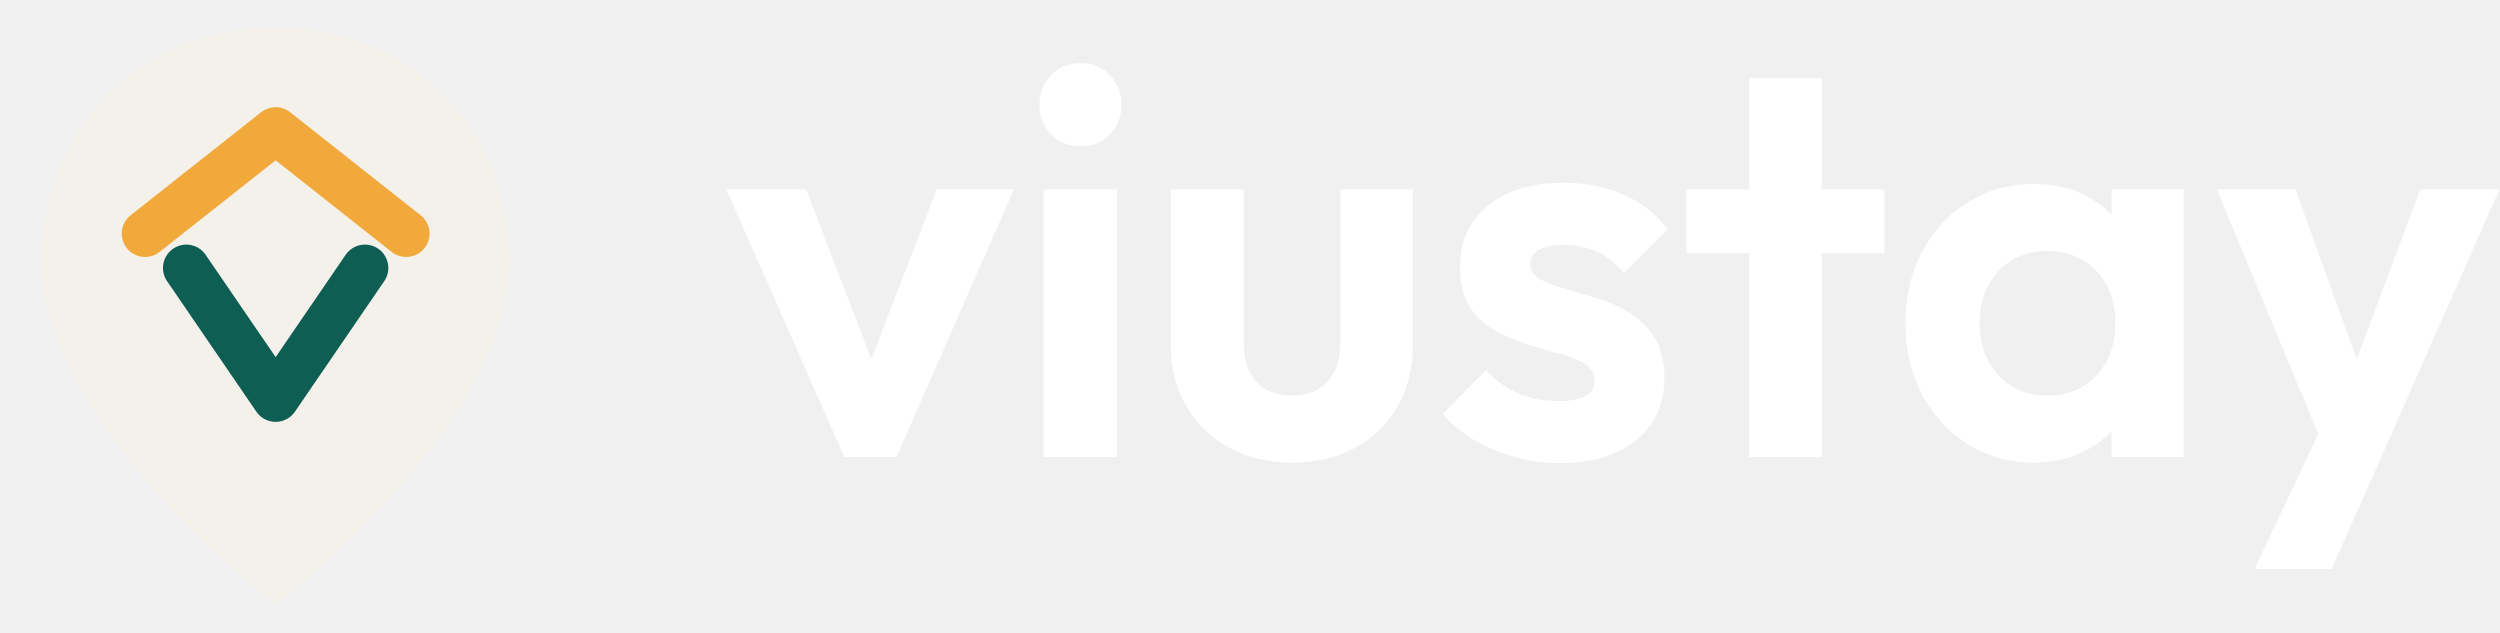
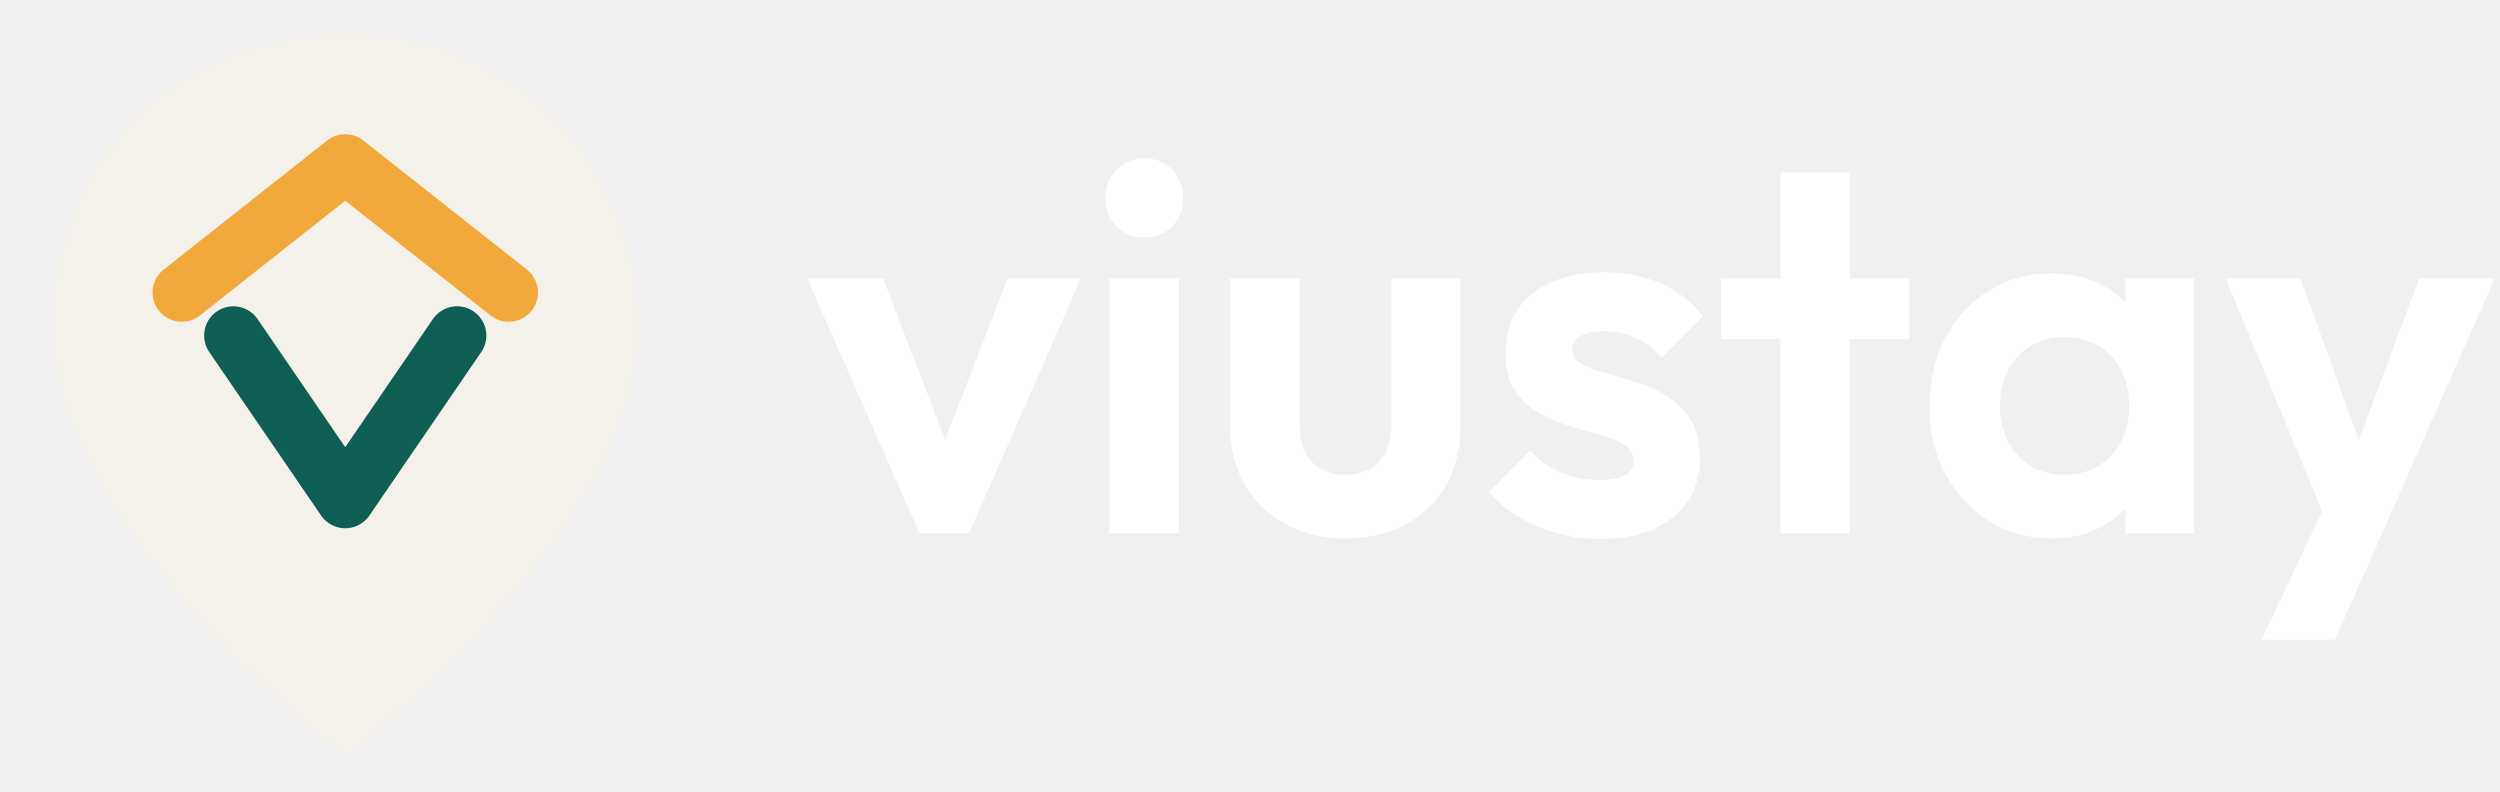
- <svg xmlns="http://www.w3.org/2000/svg" viewBox="0 0 4509 1141" width="1127" height="285">
+ <svg xmlns="http://www.w3.org/2000/svg" viewBox="0 0 3600 1141" width="900" height="285">
  <g transform="scale(24.8)">
    <path d="M20 2 C10 2 3 9.5 3 19 C3 31 20 44 20 44 C20 44 37 31 37 19 C37 9.5 30 2 20 2 Z" fill="#F4F1EB" />
    <path d="M10.5 17 L20 9.5 L29.5 17" fill="none" stroke="#F2A93B" stroke-width="3.4" stroke-linecap="round" stroke-linejoin="round" />
    <path d="M13.5 19.5 L20 29 L26.5 19.5" fill="none" stroke="#0E5E54" stroke-width="3.4" stroke-linecap="round" stroke-linejoin="round" />
  </g>
-   <path transform="translate(1307.4,824.9) scale(1,-1)" d="M215 0 2 483H146L299 85H228L382 483H521L309 0Z" fill="#FFFFFF" />
-   <path transform="translate(1824.4,824.9) scale(1,-1)" d="M58 0V483H190V0ZM124 561Q92 561 71.0 582.5Q50 604 50 636Q50 667 71.0 689.0Q92 711 124 711Q157 711 177.5 689.0Q198 667 198 636Q198 604 177.5 582.5Q157 561 124 561Z" fill="#FFFFFF" />
-   <path transform="translate(2066.4,824.9) scale(1,-1)" d="M264 -10Q200 -10 150.5 17.0Q101 44 73.0 92.0Q45 140 45 203V483H177V206Q177 176 187.0 154.5Q197 133 217.0 122.0Q237 111 264 111Q305 111 328.0 136.0Q351 161 351 206V483H482V203Q482 139 454.5 91.0Q427 43 377.5 16.5Q328 -10 264 -10Z" fill="#FFFFFF" />
-   <path transform="translate(2588.4,824.9) scale(1,-1)" d="M224 -11Q183 -11 143.5 0.0Q104 11 71.0 30.5Q38 50 14 78L92 157Q117 129 150.0 115.0Q183 101 223 101Q255 101 271.5 110.0Q288 119 288 137Q288 157 270.5 168.0Q253 179 225.0 186.5Q197 194 166.5 203.5Q136 213 108.0 228.5Q80 244 62.5 271.5Q45 299 45 343Q45 389 67.5 423.0Q90 457 132.0 476.0Q174 495 231 495Q291 495 339.5 474.0Q388 453 420 411L341 332Q319 359 291.5 371.0Q264 383 232 383Q203 383 187.5 374.0Q172 365 172 349Q172 331 189.5 321.0Q207 311 235.0 303.5Q263 296 293.5 286.5Q324 277 351.5 260.0Q379 243 396.5 215.0Q414 187 414 143Q414 72 363.0 30.5Q312 -11 224 -11Z" fill="#FFFFFF" />
-   <path transform="translate(3026.4,824.9) scale(1,-1)" d="M129 0V684H260V0ZM16 368V483H373V368Z" fill="#FFFFFF" />
-   <path transform="translate(3409.4,824.9) scale(1,-1)" d="M260 -10Q194 -10 141.0 23.0Q88 56 58.0 113.0Q28 170 28 241Q28 313 58.0 370.0Q88 427 141.0 460.0Q194 493 260 493Q312 493 353.0 472.0Q394 451 418.5 413.5Q443 376 445 329V155Q443 107 418.5 70.0Q394 33 353.0 11.5Q312 -10 260 -10ZM284 111Q339 111 373.0 147.5Q407 184 407 242Q407 280 391.5 309.5Q376 339 348.5 355.5Q321 372 284 372Q248 372 220.5 355.5Q193 339 177.5 309.5Q162 280 162 242Q162 203 177.5 173.5Q193 144 220.5 127.5Q248 111 284 111ZM400 0V130L421 248L400 364V483H530V0Z" fill="#FFFFFF" />
-   <path transform="translate(3991.4,824.9) scale(1,-1)" d="M210 -4 8 483H150L284 111H236L375 483H518L303 -4ZM76 -202 223 109 303 -4 215 -202Z" fill="#FFFFFF" />
+   <g transform="translate(1160 590) scale(0.76) translate(-1307 -590)">
+     <path transform="translate(1307.4,824.9) scale(1,-1)" d="M215 0 2 483H146L299 85H228L382 483H521L309 0Z" fill="#FFFFFF" />
+     <path transform="translate(1824.4,824.9) scale(1,-1)" d="M58 0V483H190V0ZM124 561Q92 561 71.0 582.5Q50 604 50 636Q50 667 71.0 689.0Q92 711 124 711Q157 711 177.5 689.0Q198 667 198 636Q198 604 177.5 582.5Q157 561 124 561Z" fill="#FFFFFF" />
+     <path transform="translate(2066.4,824.9) scale(1,-1)" d="M264 -10Q200 -10 150.5 17.0Q101 44 73.0 92.0Q45 140 45 203V483H177V206Q177 176 187.0 154.5Q197 133 217.0 122.0Q237 111 264 111Q305 111 328.0 136.0Q351 161 351 206V483H482V203Q482 139 454.5 91.0Q427 43 377.5 16.5Q328 -10 264 -10Z" fill="#FFFFFF" />
+     <path transform="translate(2588.4,824.9) scale(1,-1)" d="M224 -11Q183 -11 143.5 0.0Q104 11 71.0 30.5Q38 50 14 78L92 157Q117 129 150.0 115.0Q183 101 223 101Q255 101 271.5 110.0Q288 119 288 137Q288 157 270.5 168.0Q253 179 225.0 186.5Q197 194 166.5 203.5Q136 213 108.0 228.5Q80 244 62.5 271.5Q45 299 45 343Q45 389 67.5 423.0Q90 457 132.0 476.0Q174 495 231 495Q291 495 339.5 474.0Q388 453 420 411L341 332Q319 359 291.5 371.0Q264 383 232 383Q203 383 187.5 374.0Q172 365 172 349Q172 331 189.5 321.0Q207 311 235.0 303.5Q263 296 293.5 286.5Q324 277 351.5 260.0Q379 243 396.5 215.0Q414 187 414 143Q414 72 363.0 30.5Q312 -11 224 -11Z" fill="#FFFFFF" />
+     <path transform="translate(3026.4,824.9) scale(1,-1)" d="M129 0V684H260V0ZM16 368V483H373V368Z" fill="#FFFFFF" />
+     <path transform="translate(3409.4,824.9) scale(1,-1)" d="M260 -10Q194 -10 141.0 23.0Q88 56 58.0 113.0Q28 170 28 241Q28 313 58.0 370.0Q88 427 141.0 460.0Q194 493 260 493Q312 493 353.0 472.0Q394 451 418.5 413.5Q443 376 445 329V155Q443 107 418.5 70.0Q394 33 353.0 11.5Q312 -10 260 -10ZM284 111Q339 111 373.0 147.5Q407 184 407 242Q407 280 391.5 309.5Q376 339 348.5 355.5Q321 372 284 372Q248 372 220.5 355.5Q193 339 177.5 309.5Q162 280 162 242Q162 203 177.5 173.5Q193 144 220.5 127.5Q248 111 284 111ZM400 0V130L421 248L400 364V483H530V0Z" fill="#FFFFFF" />
+     <path transform="translate(3991.4,824.9) scale(1,-1)" d="M210 -4 8 483H150L284 111H236L375 483H518L303 -4ZM76 -202 223 109 303 -4 215 -202Z" fill="#FFFFFF" />
+   </g>
</svg>
